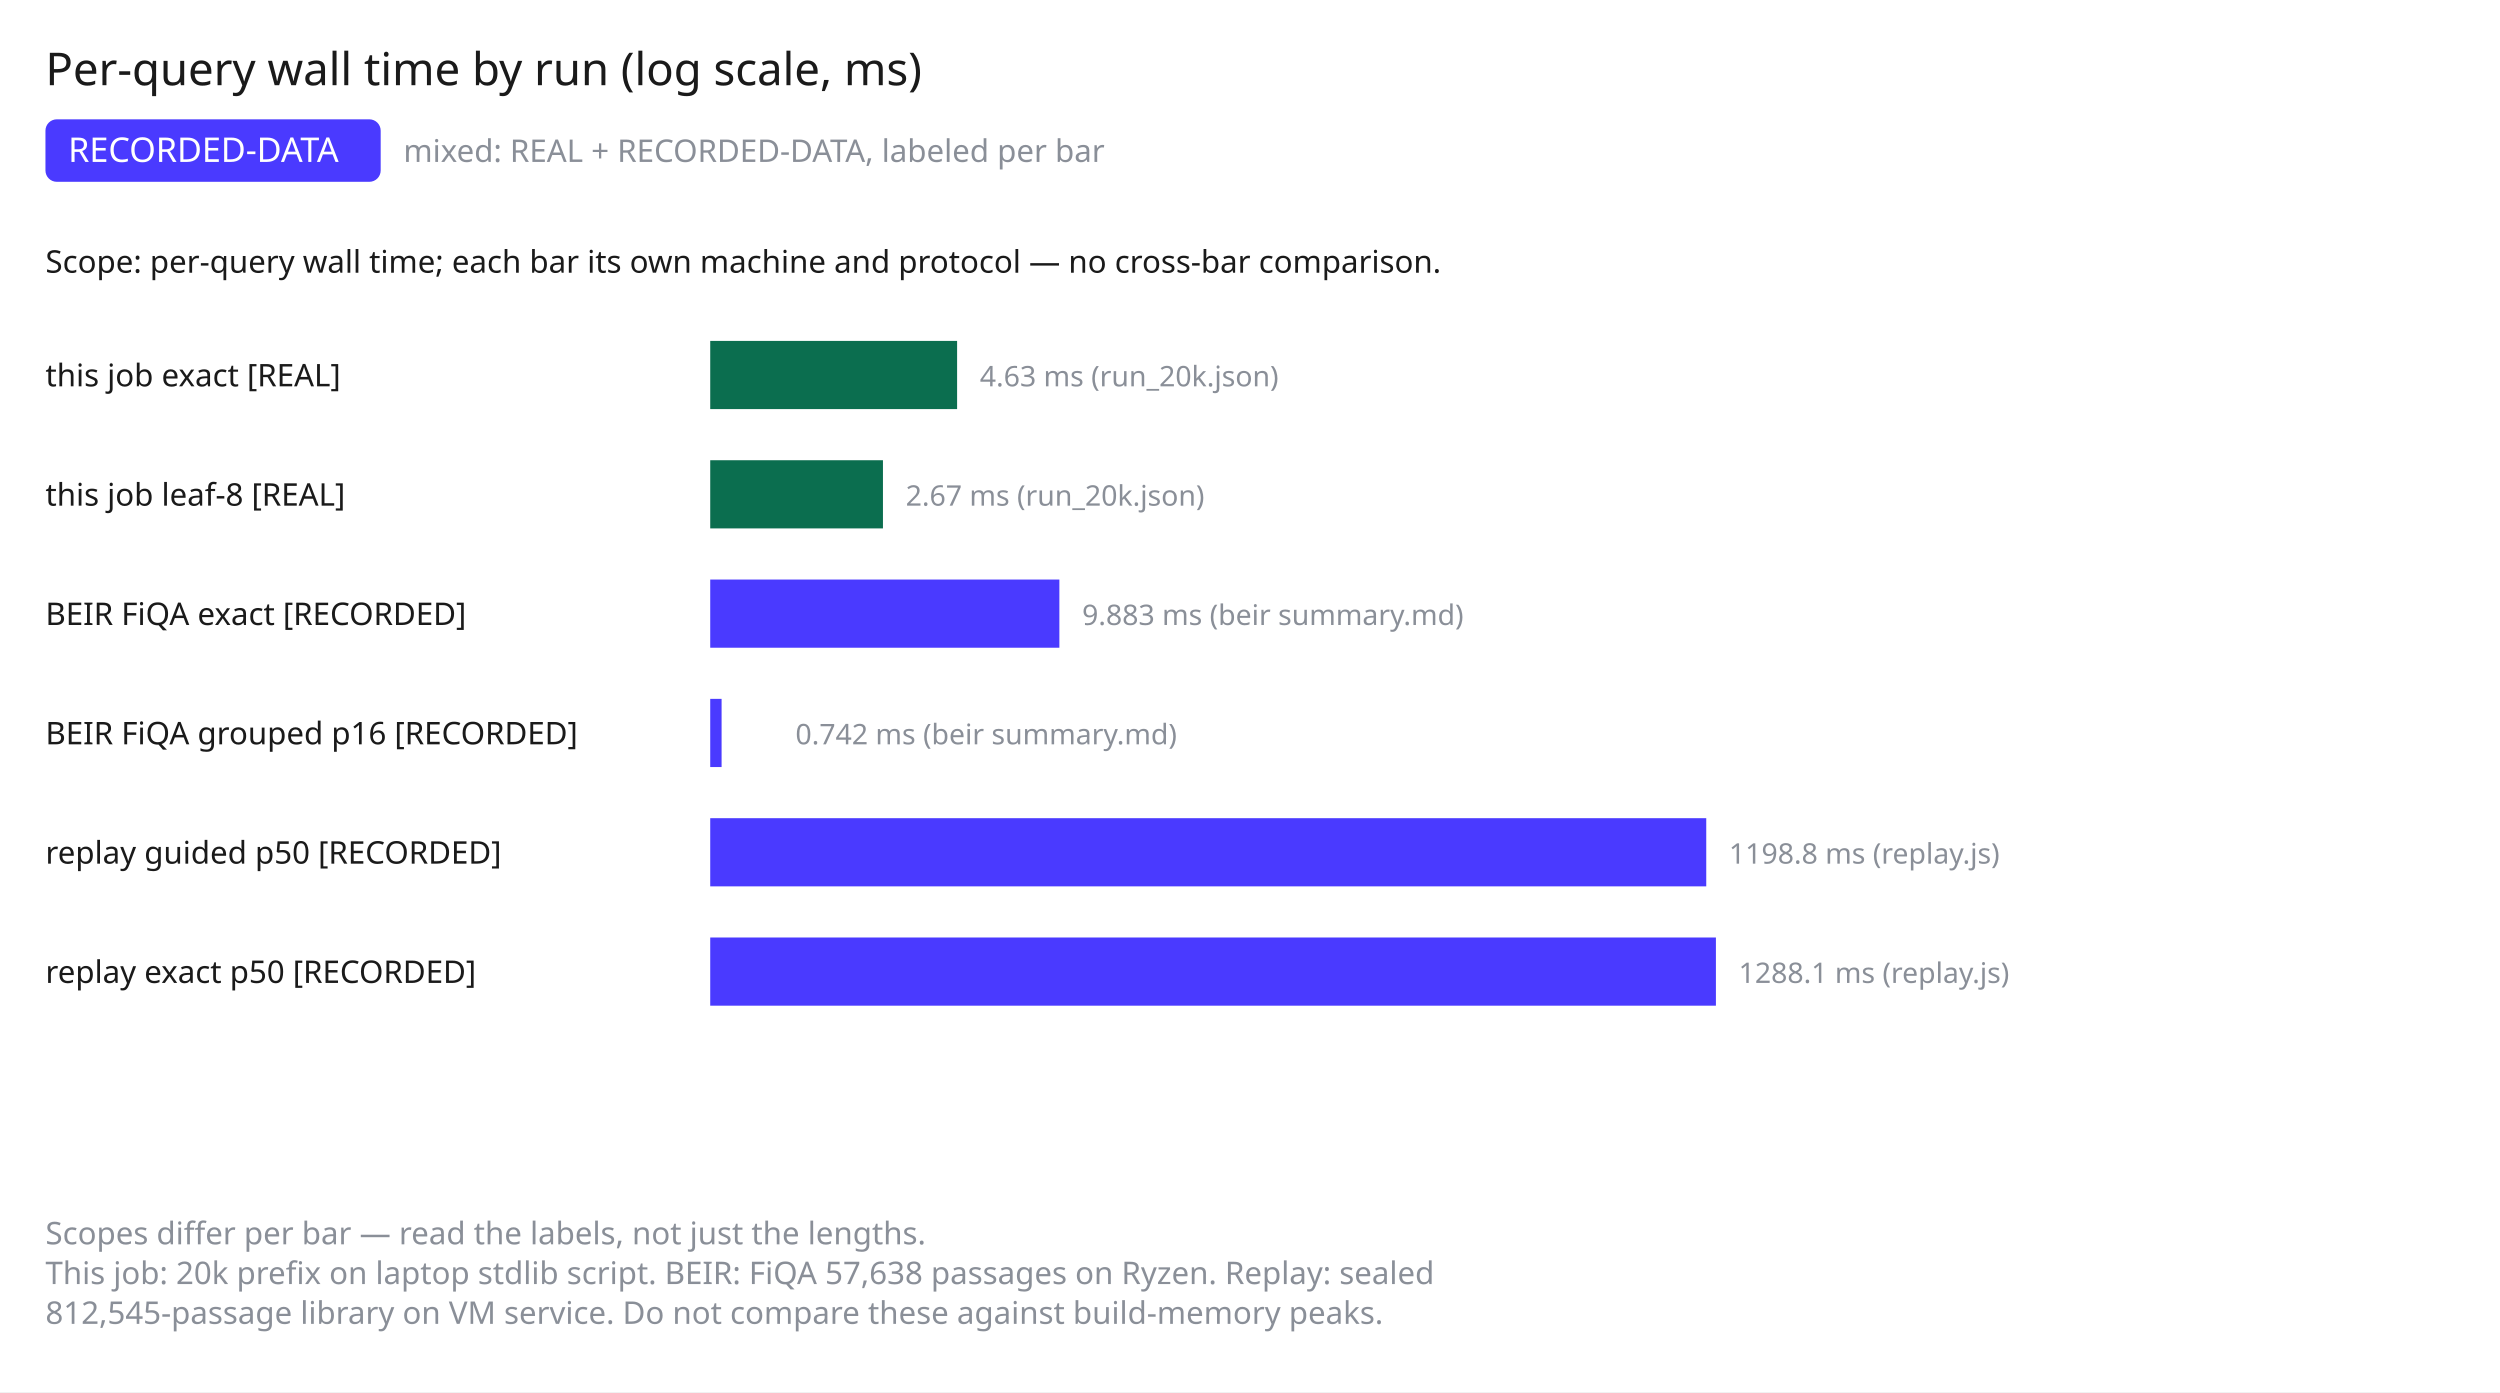
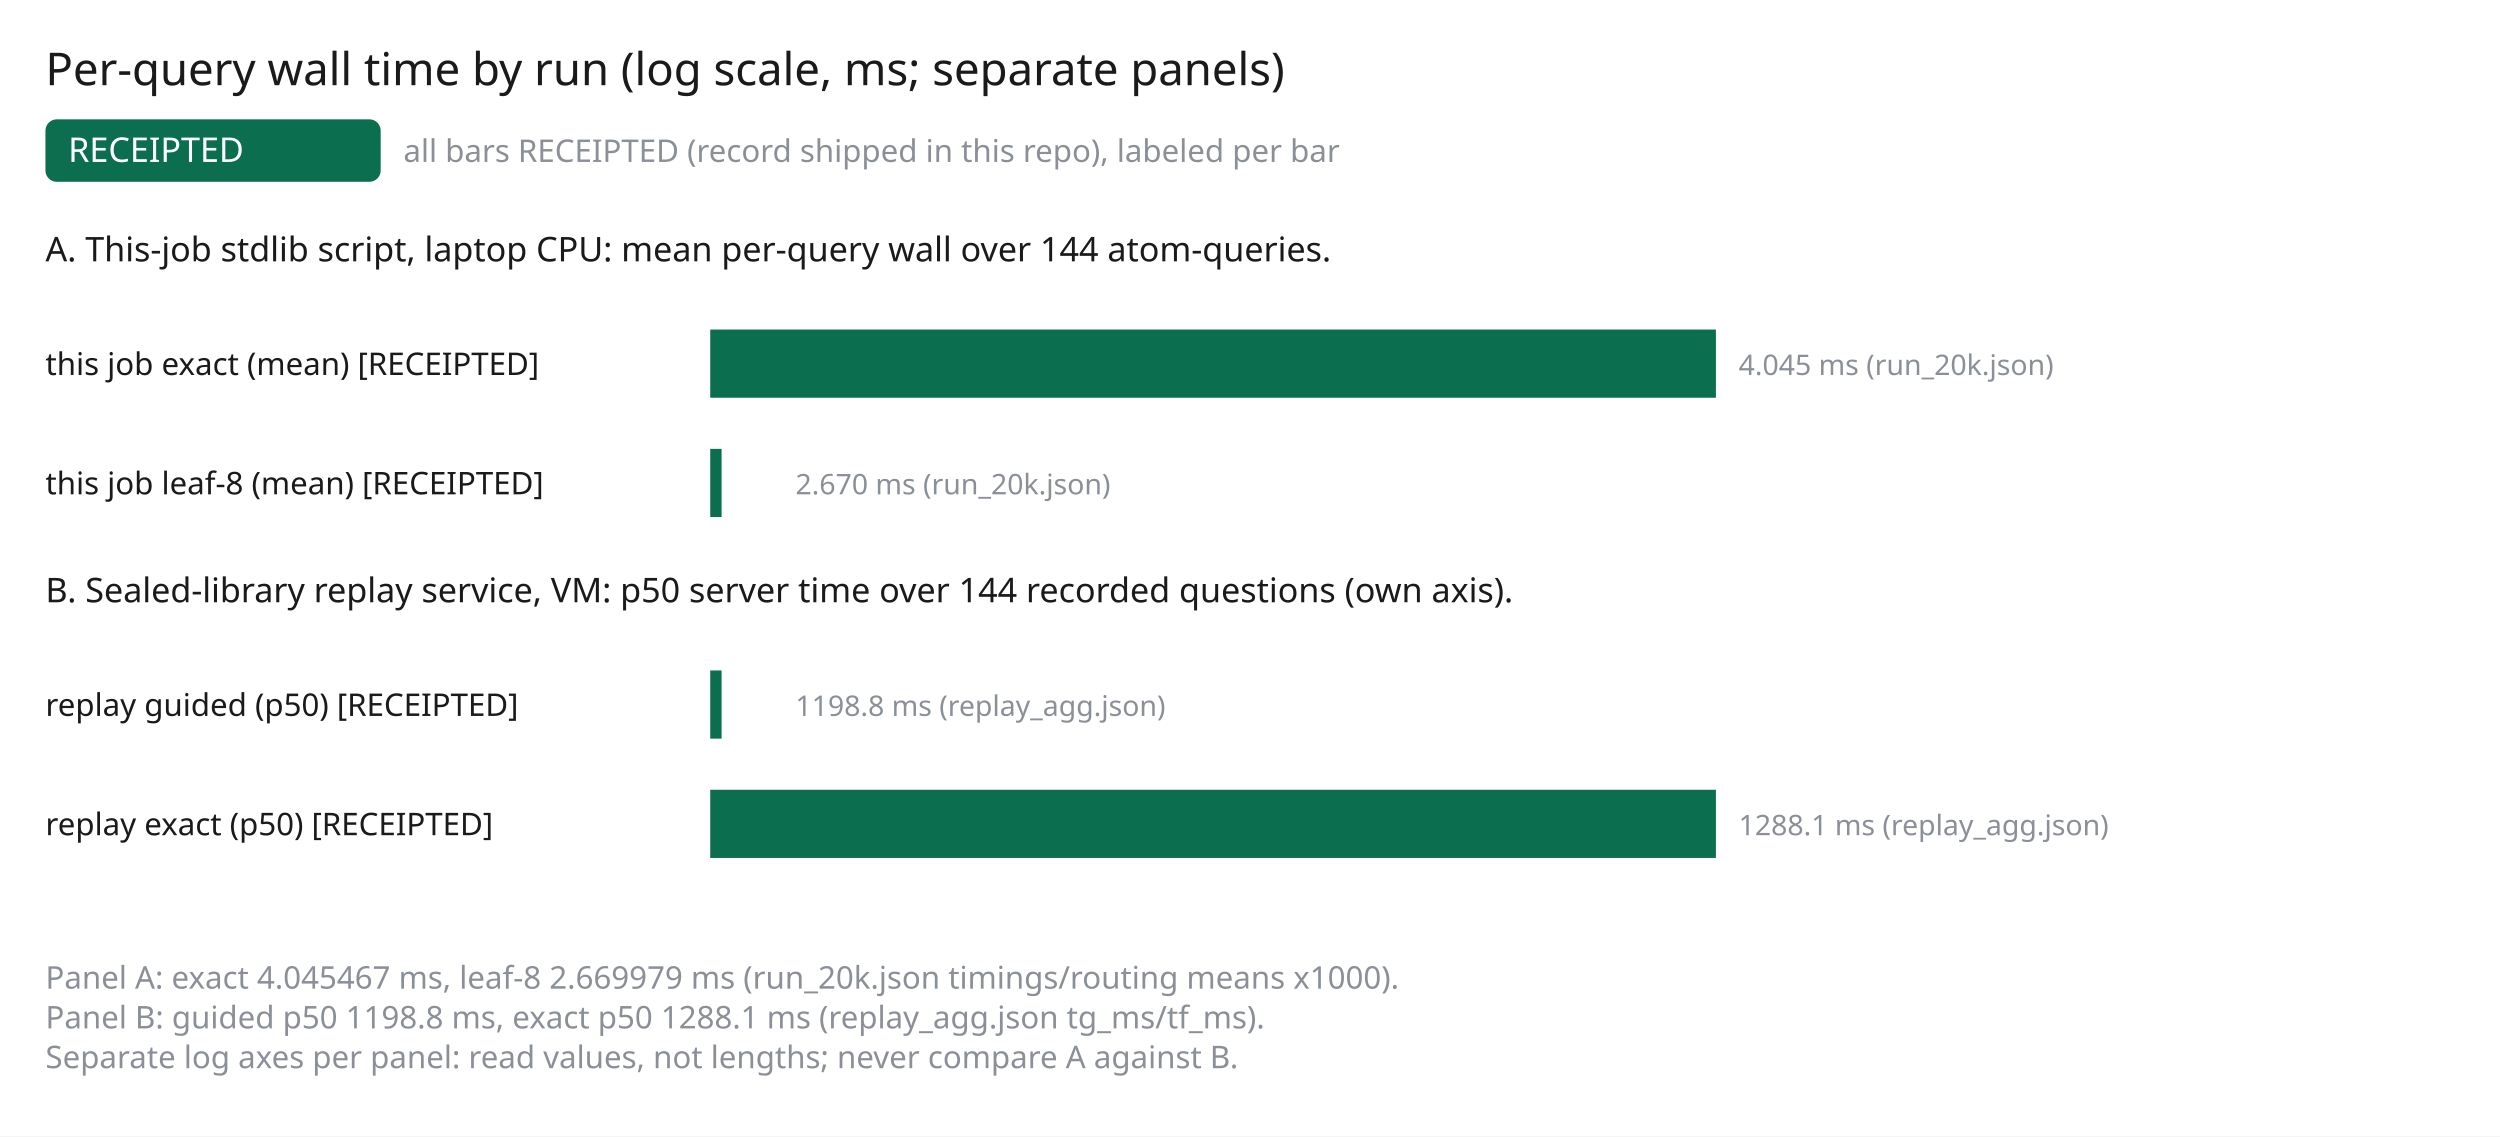
- <svg xmlns="http://www.w3.org/2000/svg" width="880" height="490" viewBox="0 0 880 490" role="img">
-   <rect width="880" height="490" fill="#ffffff" />
-   <text x="16" y="30" font-size="16" font-family="sans-serif" fill="#1a1a1a">Per-query wall time by run (log scale, ms)</text>
-   <rect x="16" y="42" width="118" height="22" rx="4" fill="#4a3aff" />
-   <text x="24" y="57" font-size="12" fill="#fff" font-family="sans-serif">RECORDED-DATA</text>
-   <text x="142" y="57" font-size="11" fill="#8a8f98" font-family="sans-serif">mixed: REAL + RECORDED-DATA, labeled per bar</text>
-   <text x="16" y="96" font-size="11" fill="#1a1a1a" font-family="sans-serif">Scope: per-query wall time; each bar its own machine and protocol — no cross-bar comparison.</text>
-   <text x="16" y="136" font-size="11" fill="#1a1a1a" font-family="sans-serif">this job exact [REAL]</text>
-   <rect x="250" y="120" width="86.9" height="24" fill="#0b6e4f" />
-   <text x="344.9" y="136" font-size="10" fill="#8a8f98" font-family="sans-serif">4.63 ms (run_20k.json)</text>
-   <text x="16" y="178" font-size="11" fill="#1a1a1a" font-family="sans-serif">this job leaf-8 [REAL]</text>
-   <rect x="250" y="162" width="60.8" height="24" fill="#0b6e4f" />
-   <text x="318.8" y="178" font-size="10" fill="#8a8f98" font-family="sans-serif">2.67 ms (run_20k.json)</text>
-   <text x="16" y="220" font-size="11" fill="#1a1a1a" font-family="sans-serif">BEIR FiQA exact [RECORDED]</text>
-   <rect x="250" y="204" width="122.9" height="24" fill="#4a3aff" />
-   <text x="380.9" y="220" font-size="10" fill="#8a8f98" font-family="sans-serif">9.883 ms (beir summary.md)</text>
-   <text x="16" y="262" font-size="11" fill="#1a1a1a" font-family="sans-serif">BEIR FiQA grouped p16 [RECORDED]</text>
-   <rect x="250" y="246" width="4.0" height="24" fill="#4a3aff" />
-   <text x="280.0" y="262" font-size="10" fill="#8a8f98" font-family="sans-serif">0.742 ms (beir summary.md)</text>
-   <text x="16" y="304" font-size="11" fill="#1a1a1a" font-family="sans-serif">replay guided p50 [RECORDED]</text>
-   <rect x="250" y="288" width="350.6" height="24" fill="#4a3aff" />
-   <text x="608.6" y="304" font-size="10" fill="#8a8f98" font-family="sans-serif">1198.8 ms (replay.js)</text>
-   <text x="16" y="346" font-size="11" fill="#1a1a1a" font-family="sans-serif">replay exact p50 [RECORDED]</text>
-   <rect x="250" y="330" width="354.0" height="24" fill="#4a3aff" />
-   <text x="612.0" y="346" font-size="10" fill="#8a8f98" font-family="sans-serif">1288.1 ms (replay.js)</text>
-   <text x="16" y="438" font-size="11" fill="#8a8f98" font-family="sans-serif">Scopes differ per bar — read the labels, not just the lengths.</text>
-   <text x="16" y="452" font-size="11" fill="#8a8f98" font-family="sans-serif">This job: 20k prefix on laptop stdlib script. BEIR: FiQA 57,638 passages on Ryzen. Replay: sealed</text>
-   <text x="16" y="466" font-size="11" fill="#8a8f98" font-family="sans-serif">812,545-passage library on VM service. Do not compare these against build-memory peaks.</text>
+ <svg xmlns="http://www.w3.org/2000/svg" width="880" height="400" viewBox="0 0 880 400" role="img">
+   <rect width="880" height="400" fill="#ffffff" />
+   <text x="16" y="30" font-size="16" font-family="sans-serif" fill="#1a1a1a">Per-query wall time by run (log scale, ms; separate panels)</text>
+   <rect x="16" y="42" width="118" height="22" rx="4" fill="#0b6e4f" />
+   <text x="24" y="57" font-size="12" fill="#fff" font-family="sans-serif">RECEIPTED</text>
+   <text x="142" y="57" font-size="11" fill="#8a8f98" font-family="sans-serif">all bars RECEIPTED (record shipped in this repo), labeled per bar</text>
+   <text x="16" y="92" font-size="12" font-family="sans-serif" fill="#1a1a1a">A. This-job stdlib script, laptop CPU: mean per-query wall over 144 atom-queries.</text>
+   <text x="16" y="132" font-size="11" fill="#1a1a1a" font-family="sans-serif">this job exact (mean) [RECEIPTED]</text>
+   <rect x="250" y="116" width="354.0" height="24" fill="#0b6e4f" />
+   <text x="612.0" y="132" font-size="10" fill="#8a8f98" font-family="sans-serif">4.045 ms (run_20k.json)</text>
+   <text x="16" y="174" font-size="11" fill="#1a1a1a" font-family="sans-serif">this job leaf-8 (mean) [RECEIPTED]</text>
+   <rect x="250" y="158" width="4.0" height="24" fill="#0b6e4f" />
+   <text x="280.0" y="174" font-size="10" fill="#8a8f98" font-family="sans-serif">2.670 ms (run_20k.json)</text>
+   <text x="16" y="212" font-size="12" font-family="sans-serif" fill="#1a1a1a">B. Sealed-library replay service, VM: p50 server time over 144 recorded questions (own axis).</text>
+   <text x="16" y="252" font-size="11" fill="#1a1a1a" font-family="sans-serif">replay guided (p50) [RECEIPTED]</text>
+   <rect x="250" y="236" width="4.0" height="24" fill="#0b6e4f" />
+   <text x="280.0" y="252" font-size="10" fill="#8a8f98" font-family="sans-serif">1198.8 ms (replay_agg.json)</text>
+   <text x="16" y="294" font-size="11" fill="#1a1a1a" font-family="sans-serif">replay exact (p50) [RECEIPTED]</text>
+   <rect x="250" y="278" width="354.0" height="24" fill="#0b6e4f" />
+   <text x="612.0" y="294" font-size="10" fill="#8a8f98" font-family="sans-serif">1288.1 ms (replay_agg.json)</text>
+   <text x="16" y="348" font-size="11" fill="#8a8f98" font-family="sans-serif">Panel A: exact 4.045467 ms, leaf-8 2.669979 ms (run_20k.json timings/routing means x1000).</text>
+   <text x="16" y="362" font-size="11" fill="#8a8f98" font-family="sans-serif">Panel B: guided p50 1198.8 ms, exact p50 1288.1 ms (replay_agg.json tg_ms/tf_ms).</text>
+   <text x="16" y="376" font-size="11" fill="#8a8f98" font-family="sans-serif">Separate log axes per panel: read values, not lengths; never compare A against B.</text>
</svg>
